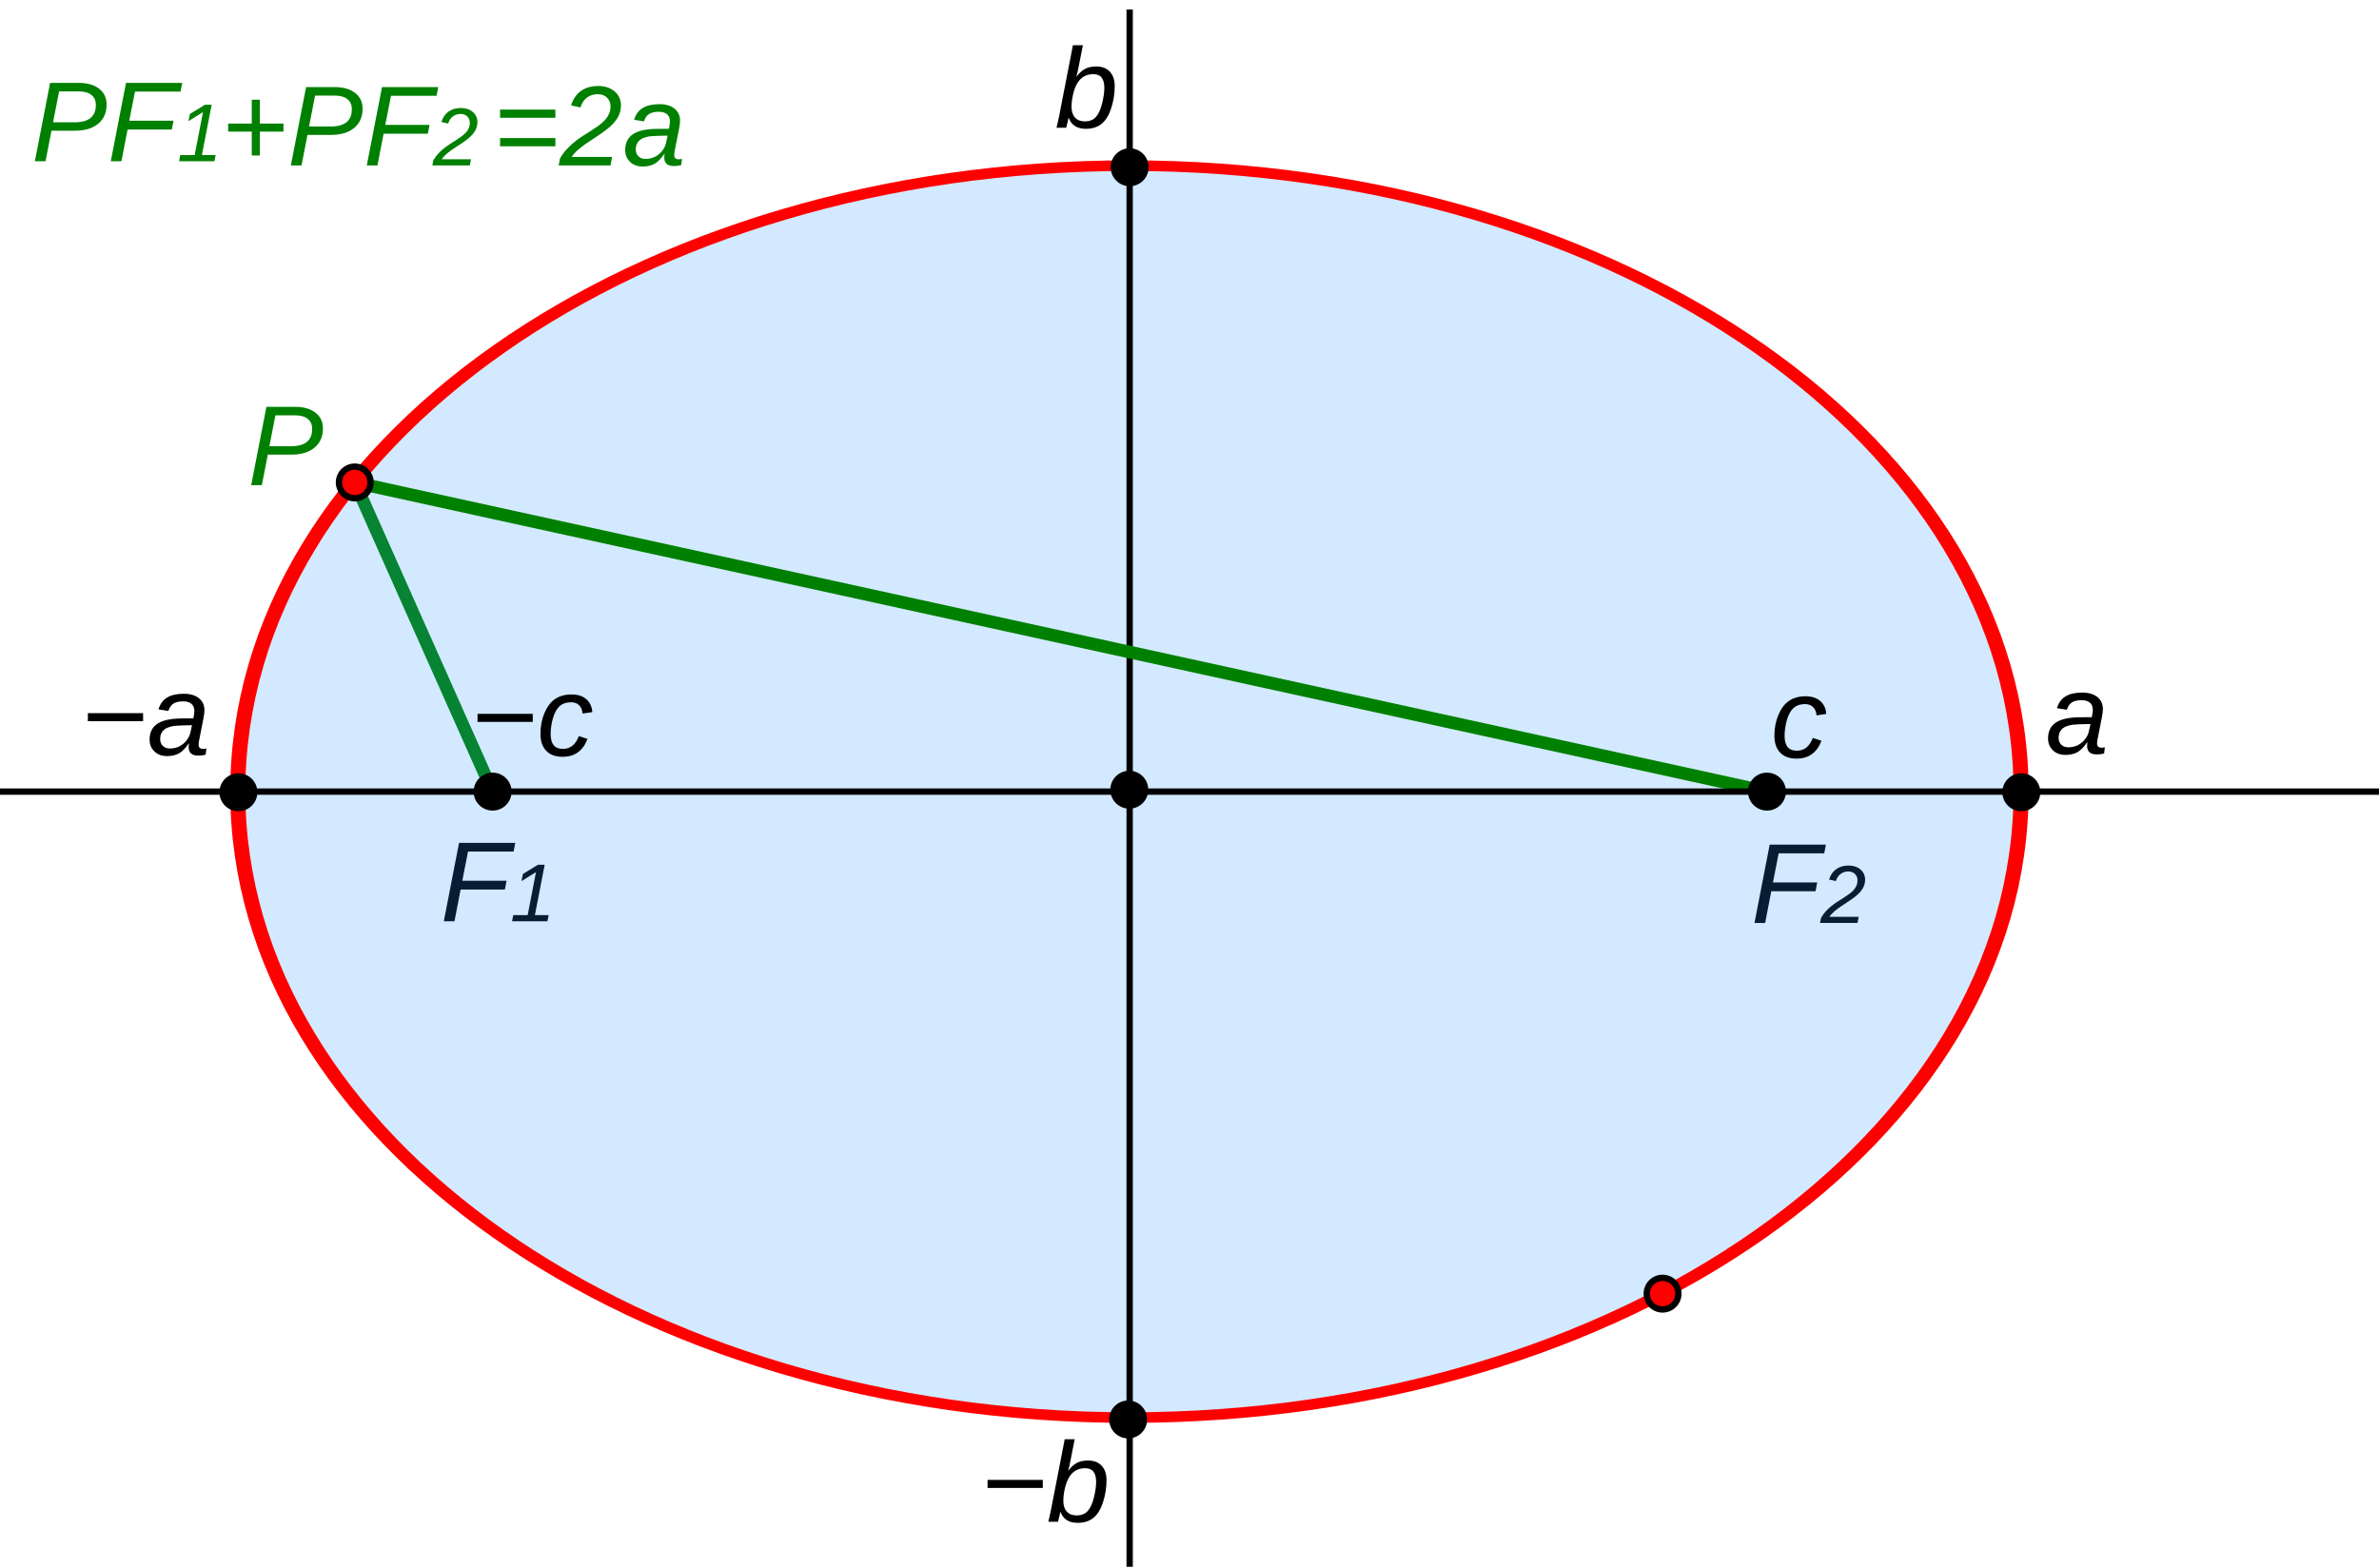
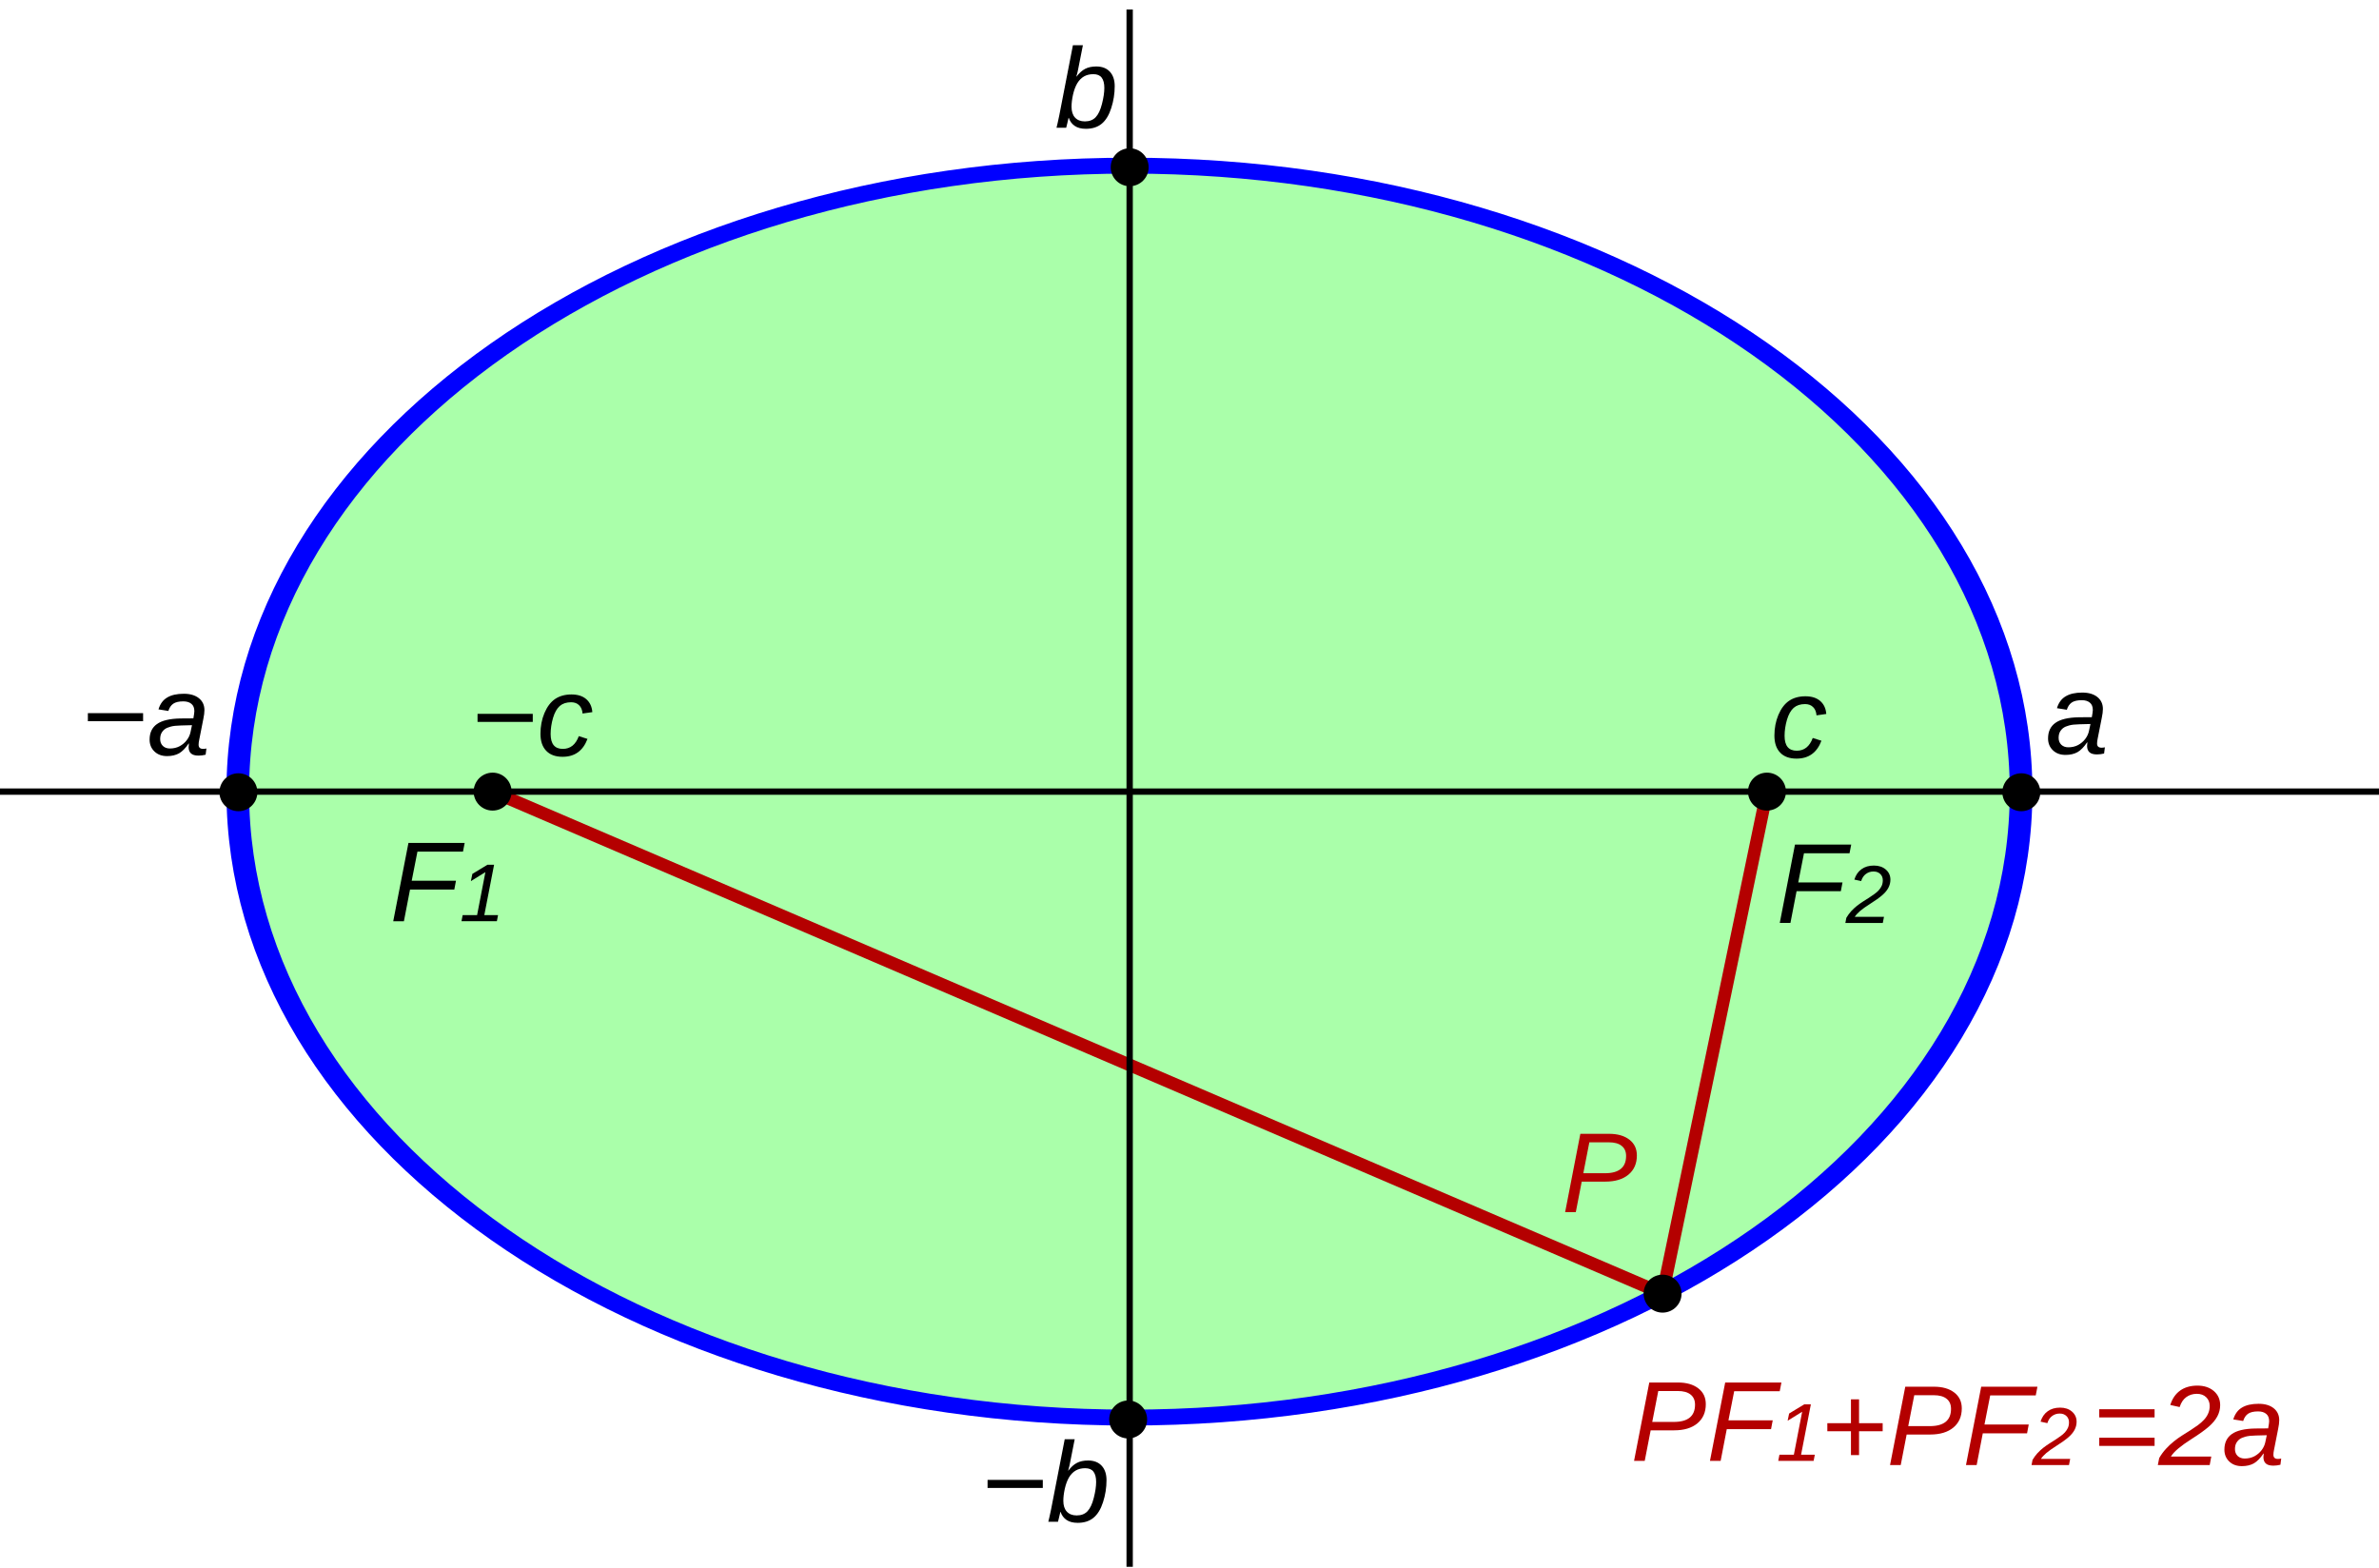
<svg xmlns="http://www.w3.org/2000/svg" width="376.2" height="247.9" version="1.0" viewBox="0 0 376.2 247.9" id="svg128">
  <defs id="defs132" />
+   <circle transform="matrix(2.256,0,0,1.584,-18.8,-13.4)" cx="87.5" cy="87.5" r="62.5" fill="#1e91ff" fill-opacity=".2" stroke="#f00" stroke-linecap="square" stroke-miterlimit="10" stroke-width="1.058" id="circle40" style="fill:#00ff00;fill-opacity:0.333;stroke:#0000ff;stroke-opacity:1;stroke-width:1.587;stroke-dasharray:none" />
  <g transform="translate(178.5 -134.8)" display="none" id="g20">
    <path transform="translate(2.429 1)" d="m552.8 121.5 155 95 70-95" fill="none" stroke="#3465a4" stroke-linecap="square" stroke-width="2" id="path4" />
    <path transform="translate(2.429 1)" d="m565.5 143.5v3.5c0 1.908 5.692 3.225 8.576 3.95 2.884 0.726 8.056 1.088 15.51 1.088h19.24c10.99 0 18.32 0.561 22 1.683 3.68 1.122 5.52 3.356 5.52 6.701v1.27m-141 0v-1.27c8e-5 -3.346 1.828-5.579 5.482-6.701 3.655-1.122 10.98-1.683 21.97-1.683h19.24c7.459 0 12.63-0.363 15.51-1.088 2.884-0.726 7.826-2.042 7.826-3.95v-3.5" fill="none" stroke="#000" stroke-width="2" id="path6" />
    <text transform="translate(2.429 1)" x="503.62" y="47.231" fill="#000000" font-family="'DejaVu Serif'" font-style="italic" style="line-height:0%" xml:space="preserve" id="text10">
      <tspan x="503.62" y="47.231" font-size="18px" style="line-height:1.25" id="tspan8">FP=eDP</tspan>
    </text>
    <rect x="-186.9" y="123.7" width="410.5" height="272.9" display="inline" fill="none" stroke="#000" stroke-dasharray="3.6, 0.9" stroke-width=".9" id="rect12" />
    <text transform="translate(2.429 1)" x="38.487" y="239.514" display="inline" fill="#000000" font-family="'DejaVu Serif'" font-style="italic" style="line-height:0%" xml:space="preserve" id="text16">
      <tspan x="38.487" y="239.514" font-family="Arial" font-size="18px" style="line-height:1.25" id="tspan14">ea</tspan>
    </text>
    <path d="m50.18 241.9v3.5c0 1.908 4.072 3.225 6.136 3.95 2.064 0.726 5.764 1.088 11.1 1.088h13.77c7.863 0 13.11 0.561 15.74 1.683 2.633 1.122 3.949 3.356 3.949 6.701v1.27m-100.9 0v-1.27c5.271e-5 -3.346 1.308-5.579 3.922-6.701 2.615-1.122 7.854-1.683 15.72-1.683h13.77c5.337 0 9.037-0.363 11.1-1.088 2.064-0.726 5.599-2.042 5.599-3.95v-3.5" display="inline" fill="none" stroke="#000" stroke-width="2" id="path18" />
  </g>
-   <g transform="translate(181 -133.8)" id="g126">
-     <text x="47.756" y="133.75" fill="#000000" font-family="'DejaVu Serif'" font-style="italic" style="line-height:0%" xml:space="preserve" id="text24">
-       <tspan x="47.756" y="133.75" font-size="18px" style="line-height:1.25" id="tspan22"> </tspan>
+   <text x="228.756" y="-0.05" fill="#000000" font-family="'DejaVu Serif'" font-style="italic" style="line-height:0%" xml:space="preserve" id="text24">
+     <tspan x="228.756" y="-0.05" font-size="18px" style="line-height:1.25" id="tspan22"> </tspan>
+   </text>
+   <path d="m 77.9,125.2 185.01,79.4" fill="none" stroke="#008000" stroke-linecap="square" stroke-width="2" id="path26" style="stroke:#b40000;stroke-opacity:1" />
+   <text x="61.637" y="145.7" fill="#000000" font-family="Arial" font-style="italic" style="line-height:0%" xml:space="preserve" id="text32">
+     <tspan x="61.637" y="145.7" font-family="Arial" font-size="18px" font-style="italic" style="line-height:1.25" id="tspan30">F<tspan font-family="Arial" font-size="13px" font-style="italic" id="tspan28">1</tspan>
+     </tspan>
+   </text>
+   <text x="280.894" y="145.97" fill="#000000" font-family="Arial" font-style="italic" style="line-height:0%" xml:space="preserve" id="text38">
+     <tspan x="280.894" y="145.97" font-family="Arial" font-size="18px" font-style="italic" style="line-height:1.25" id="tspan36">F<tspan font-family="Arial" font-size="13px" font-style="italic" id="tspan34">2</tspan>
+     </tspan>
+   </text>
+   <path d="M 178.637,247.3 V 2" stroke="#000000" id="path42" style="fill:none;stroke-linecap:square" />
+   <path d="m 262.91,204.6 16.51,-79.4" stroke="#008000" stroke-width="2" id="path44" style="fill:none;stroke:#b40000;stroke-linecap:square;stroke-opacity:1" />
+   <path d="M 0.5,125.2 H 375.7" stroke="#000000" id="path46" style="fill:none;stroke-linecap:square" />
+   <circle cx="77.9" cy="125.2" r="2.5" stroke="#000000" stroke-linecap="square" stroke-miterlimit="10" id="circle50" />
+   <circle cx="279.418" cy="125.2" r="2.5" stroke="#000000" stroke-linecap="square" stroke-miterlimit="10" id="circle52" />
+   <g fill="#000000" font-family="'DejaVu Serif'" font-style="italic" id="g70" transform="translate(181,-133.8)">
+     <text x="142.46" y="253.025" style="line-height:0%" xml:space="preserve" id="text56">
+       <tspan x="142.46" y="253.025" font-family="Arial" font-size="18px" style="line-height:1.25" id="tspan54">a</tspan>
    </text>
-     <path d="m-103.1 259-21.8-48.94" fill="none" stroke="#008000" stroke-linecap="square" stroke-width="2" id="path26" />
-     <text x="-111.363" y="279.5" fill="#000000" font-family="Arial" font-style="italic" style="line-height:0%" xml:space="preserve" id="text32">
-       <tspan x="-111.363" y="279.5" font-family="Arial" font-size="18px" font-style="italic" style="line-height:1.25" id="tspan30">F<tspan font-family="Arial" font-size="13px" font-style="italic" id="tspan28">1</tspan>
+     <text x="-168.263" y="253.211" style="line-height:0%" xml:space="preserve" id="text60">
+       <tspan x="-168.263" y="253.211" font-family="Arial" font-size="18px" style="line-height:1.25" id="tspan58">−a</tspan>
+     </text>
+     <text x="-14.179" y="154" style="line-height:0%" xml:space="preserve" id="text64">
+       <tspan x="-14.179" y="154" font-family="Arial" font-size="18px" style="line-height:1.25" id="tspan62">b</tspan>
+     </text>
+     <text x="-25.99" y="374.475" style="line-height:0%" xml:space="preserve" id="text68">
+       <tspan x="-25.99" y="374.475" font-family="Arial" font-size="18px" style="line-height:1.25" id="tspan66">−b</tspan>
+     </text>
+   </g>
+   <g stroke="#000000" stroke-linecap="square" stroke-miterlimit="10" id="g80" transform="translate(181,-133.8)">
+     <circle transform="translate(-100.1,250.8)" cx="97.5" cy="107.5" r="2.5" id="circle72" />
+     <circle transform="translate(41.14,151.6)" cx="97.5" cy="107.5" r="2.5" id="circle74" />
+     <circle transform="translate(-240.8,151.6)" cx="97.5" cy="107.5" r="2.5" id="circle76" />
+     <circle transform="translate(-99.86,52.75)" cx="97.5" cy="107.5" r="2.5" id="circle78" />
+   </g>
+   <circle cx="262.91" cy="204.6" r="2.5" fill="#f00" stroke="#000" stroke-linecap="square" stroke-miterlimit="10" id="circle82" style="fill:#000000;fill-opacity:1;stroke:#000000;stroke-opacity:1" />
+   <g fill="#000000" font-family="'DejaVu Serif'" font-style="italic" id="g96" transform="translate(181,-133.8)">
+     <text x="-106.64" y="253.319" style="line-height:0%" xml:space="preserve" id="text90">
+       <tspan x="-106.64" y="253.319" font-family="Arial" font-size="18px" style="line-height:1.25" id="tspan88">−c</tspan>
+     </text>
+     <text x="99" y="253.609" style="line-height:0%" xml:space="preserve" id="text94">
+       <tspan x="99" y="253.609" font-family="Arial" font-size="18px" style="line-height:1.25" id="tspan92">c</tspan>
+     </text>
+   </g>
+   <text x="246.955" y="191.709" fill="#008000" font-family="'DejaVu Serif'" font-style="italic" style="line-height:0%;fill:#b40000;fill-opacity:1" xml:space="preserve" id="text104">
+     <tspan x="246.955" y="191.709" fill="#008000" font-family="Arial" font-size="18px" style="line-height:1.25;fill:#b40000;fill-opacity:1" id="tspan102">P</tspan>
+   </text>
+   <g transform="translate(437.2404,77.08368)" fill="#008000" font-family="Arial" font-style="italic" id="g124" style="fill:#b40000;fill-opacity:1">
+     <text x="-111.417" y="154.622" style="line-height:0%;fill:#b40000;fill-opacity:1" xml:space="preserve" id="text110">
+       <tspan x="-111.417" y="154.622" fill="#008000" font-family="Arial" font-size="18px" font-style="italic" style="line-height:1.25;fill:#b40000;fill-opacity:1" id="tspan108"> =2a</tspan>
+     </text>
+     <text x="-179.385" y="153.96" style="line-height:0%;fill:#b40000;fill-opacity:1" xml:space="preserve" id="text116">
+       <tspan x="-179.385" y="153.96" fill="#008000" font-family="Arial" font-size="18px" font-style="italic" style="line-height:1.25;fill:#b40000;fill-opacity:1" id="tspan114">PF<tspan fill="#008000" font-family="Arial" font-size="13px" font-style="italic" id="tspan112" style="fill:#b40000;fill-opacity:1">1</tspan>
      </tspan>
    </text>
-     <text x="95.894" y="279.77" fill="#000000" font-family="Arial" font-style="italic" style="line-height:0%" xml:space="preserve" id="text38">
-       <tspan x="95.894" y="279.77" font-family="Arial" font-size="18px" font-style="italic" style="line-height:1.25" id="tspan36">F<tspan font-family="Arial" font-size="13px" font-style="italic" id="tspan34">2</tspan>
+     <text x="-149.417" y="154.622" style="line-height:0%;fill:#b40000;fill-opacity:1" xml:space="preserve" id="text122">
+       <tspan x="-149.417" y="154.622" fill="#008000" font-family="Arial" font-size="18px" font-style="italic" style="line-height:1.25;fill:#b40000;fill-opacity:1" id="tspan120">+PF<tspan fill="#008000" font-family="Arial" font-size="13px" font-style="italic" id="tspan118" style="fill:#b40000;fill-opacity:1">2</tspan>
      </tspan>
    </text>
-     <circle transform="matrix(2.256 0 0 1.584 -199.8 120.4)" cx="87.5" cy="87.5" r="62.5" fill="#1e91ff" fill-opacity=".2" stroke="#f00" stroke-linecap="square" stroke-miterlimit="10" stroke-width="1.058" id="circle40" />
-     <g fill="none" stroke-linecap="square" id="g48">
-       <path d="m-2.363 381.1v-245.3" stroke="#000" id="path42" />
-       <path d="m98.42 259-223.3-48.9" stroke="#008000" stroke-width="2" id="path44" />
-       <path d="m-180.5 259h375.2" stroke="#000" id="path46" />
-     </g>
-     <circle transform="translate(-200.6 151.5)" cx="97.5" cy="107.5" r="2.5" stroke="#000" stroke-linecap="square" stroke-miterlimit="10" id="circle50" />
-     <circle transform="translate(.9178 151.5)" cx="97.5" cy="107.5" r="2.5" stroke="#000" stroke-linecap="square" stroke-miterlimit="10" id="circle52" />
-     <g fill="#000000" font-family="'DejaVu Serif'" font-style="italic" id="g70">
-       <text x="142.46" y="253.025" style="line-height:0%" xml:space="preserve" id="text56">
-         <tspan x="142.46" y="253.025" font-family="Arial" font-size="18px" style="line-height:1.25" id="tspan54">a</tspan>
-       </text>
-       <text x="-168.263" y="253.211" style="line-height:0%" xml:space="preserve" id="text60">
-         <tspan x="-168.263" y="253.211" font-family="Arial" font-size="18px" style="line-height:1.25" id="tspan58">−a</tspan>
-       </text>
-       <text x="-14.179" y="154" style="line-height:0%" xml:space="preserve" id="text64">
-         <tspan x="-14.179" y="154" font-family="Arial" font-size="18px" style="line-height:1.25" id="tspan62">b</tspan>
-       </text>
-       <text x="-25.99" y="374.475" style="line-height:0%" xml:space="preserve" id="text68">
-         <tspan x="-25.99" y="374.475" font-family="Arial" font-size="18px" style="line-height:1.25" id="tspan66">−b</tspan>
-       </text>
-     </g>
-     <g stroke="#000" stroke-linecap="square" stroke-miterlimit="10" id="g80">
-       <circle transform="translate(-100.1 250.8)" cx="97.5" cy="107.5" r="2.5" id="circle72" />
-       <circle transform="translate(41.14 151.6)" cx="97.5" cy="107.5" r="2.5" id="circle74" />
-       <circle transform="translate(-240.8 151.6)" cx="97.5" cy="107.5" r="2.5" id="circle76" />
-       <circle transform="translate(-99.86 52.75)" cx="97.5" cy="107.5" r="2.5" id="circle78" />
-     </g>
-     <circle transform="translate(-15.59 230.9)" cx="97.5" cy="107.5" r="2.5" fill="#f00" stroke="#000" stroke-linecap="square" stroke-miterlimit="10" id="circle82" />
-     <g fill="#000000" font-family="'DejaVu Serif'" font-style="italic" id="g96">
-       <text x="-106.64" y="253.319" style="line-height:0%" xml:space="preserve" id="text90">
-         <tspan x="-106.64" y="253.319" font-family="Arial" font-size="18px" style="line-height:1.25" id="tspan88">−c</tspan>
-       </text>
-       <text x="99" y="253.609" style="line-height:0%" xml:space="preserve" id="text94">
-         <tspan x="99" y="253.609" font-family="Arial" font-size="18px" style="line-height:1.25" id="tspan92">c</tspan>
-       </text>
-     </g>
-     <g id="g106">
-       <circle transform="translate(-99.92 151.2)" cx="97.5" cy="107.5" r="2.5" stroke="#000" stroke-linecap="square" stroke-miterlimit="10" id="circle98" />
-       <circle transform="translate(-222.4 102.6)" cx="97.5" cy="107.5" r="2.5" fill="#f00" stroke="#000" stroke-linecap="square" stroke-miterlimit="10" id="circle100" />
-       <text x="-141.825" y="210.53" fill="#008000" font-family="'DejaVu Serif'" font-style="italic" style="line-height:0%" xml:space="preserve" id="text104">
-         <tspan x="-141.825" y="210.53" fill="#008000" font-family="Arial" font-size="18px" style="line-height:1.25" id="tspan102">P</tspan>
-       </text>
-     </g>
-     <g transform="translate(3.355 5.339)" fill="#008000" font-family="Arial" font-style="italic" id="g124">
-       <text x="-111.417" y="154.622" style="line-height:0%" xml:space="preserve" id="text110">
-         <tspan x="-111.417" y="154.622" fill="#008000" font-family="Arial" font-size="18px" font-style="italic" style="line-height:1.25" id="tspan108"> =2a</tspan>
-       </text>
-       <text x="-179.385" y="153.96" style="line-height:0%" xml:space="preserve" id="text116">
-         <tspan x="-179.385" y="153.96" fill="#008000" font-family="Arial" font-size="18px" font-style="italic" style="line-height:1.25" id="tspan114">PF<tspan fill="#008000" font-family="Arial" font-size="13px" font-style="italic" id="tspan112">1</tspan>
-         </tspan>
-       </text>
-       <text x="-149.417" y="154.622" style="line-height:0%" xml:space="preserve" id="text122">
-         <tspan x="-149.417" y="154.622" fill="#008000" font-family="Arial" font-size="18px" font-style="italic" style="line-height:1.25" id="tspan120">+PF<tspan fill="#008000" font-family="Arial" font-size="13px" font-style="italic" id="tspan118">2</tspan>
-         </tspan>
-       </text>
-     </g>
  </g>
</svg>
